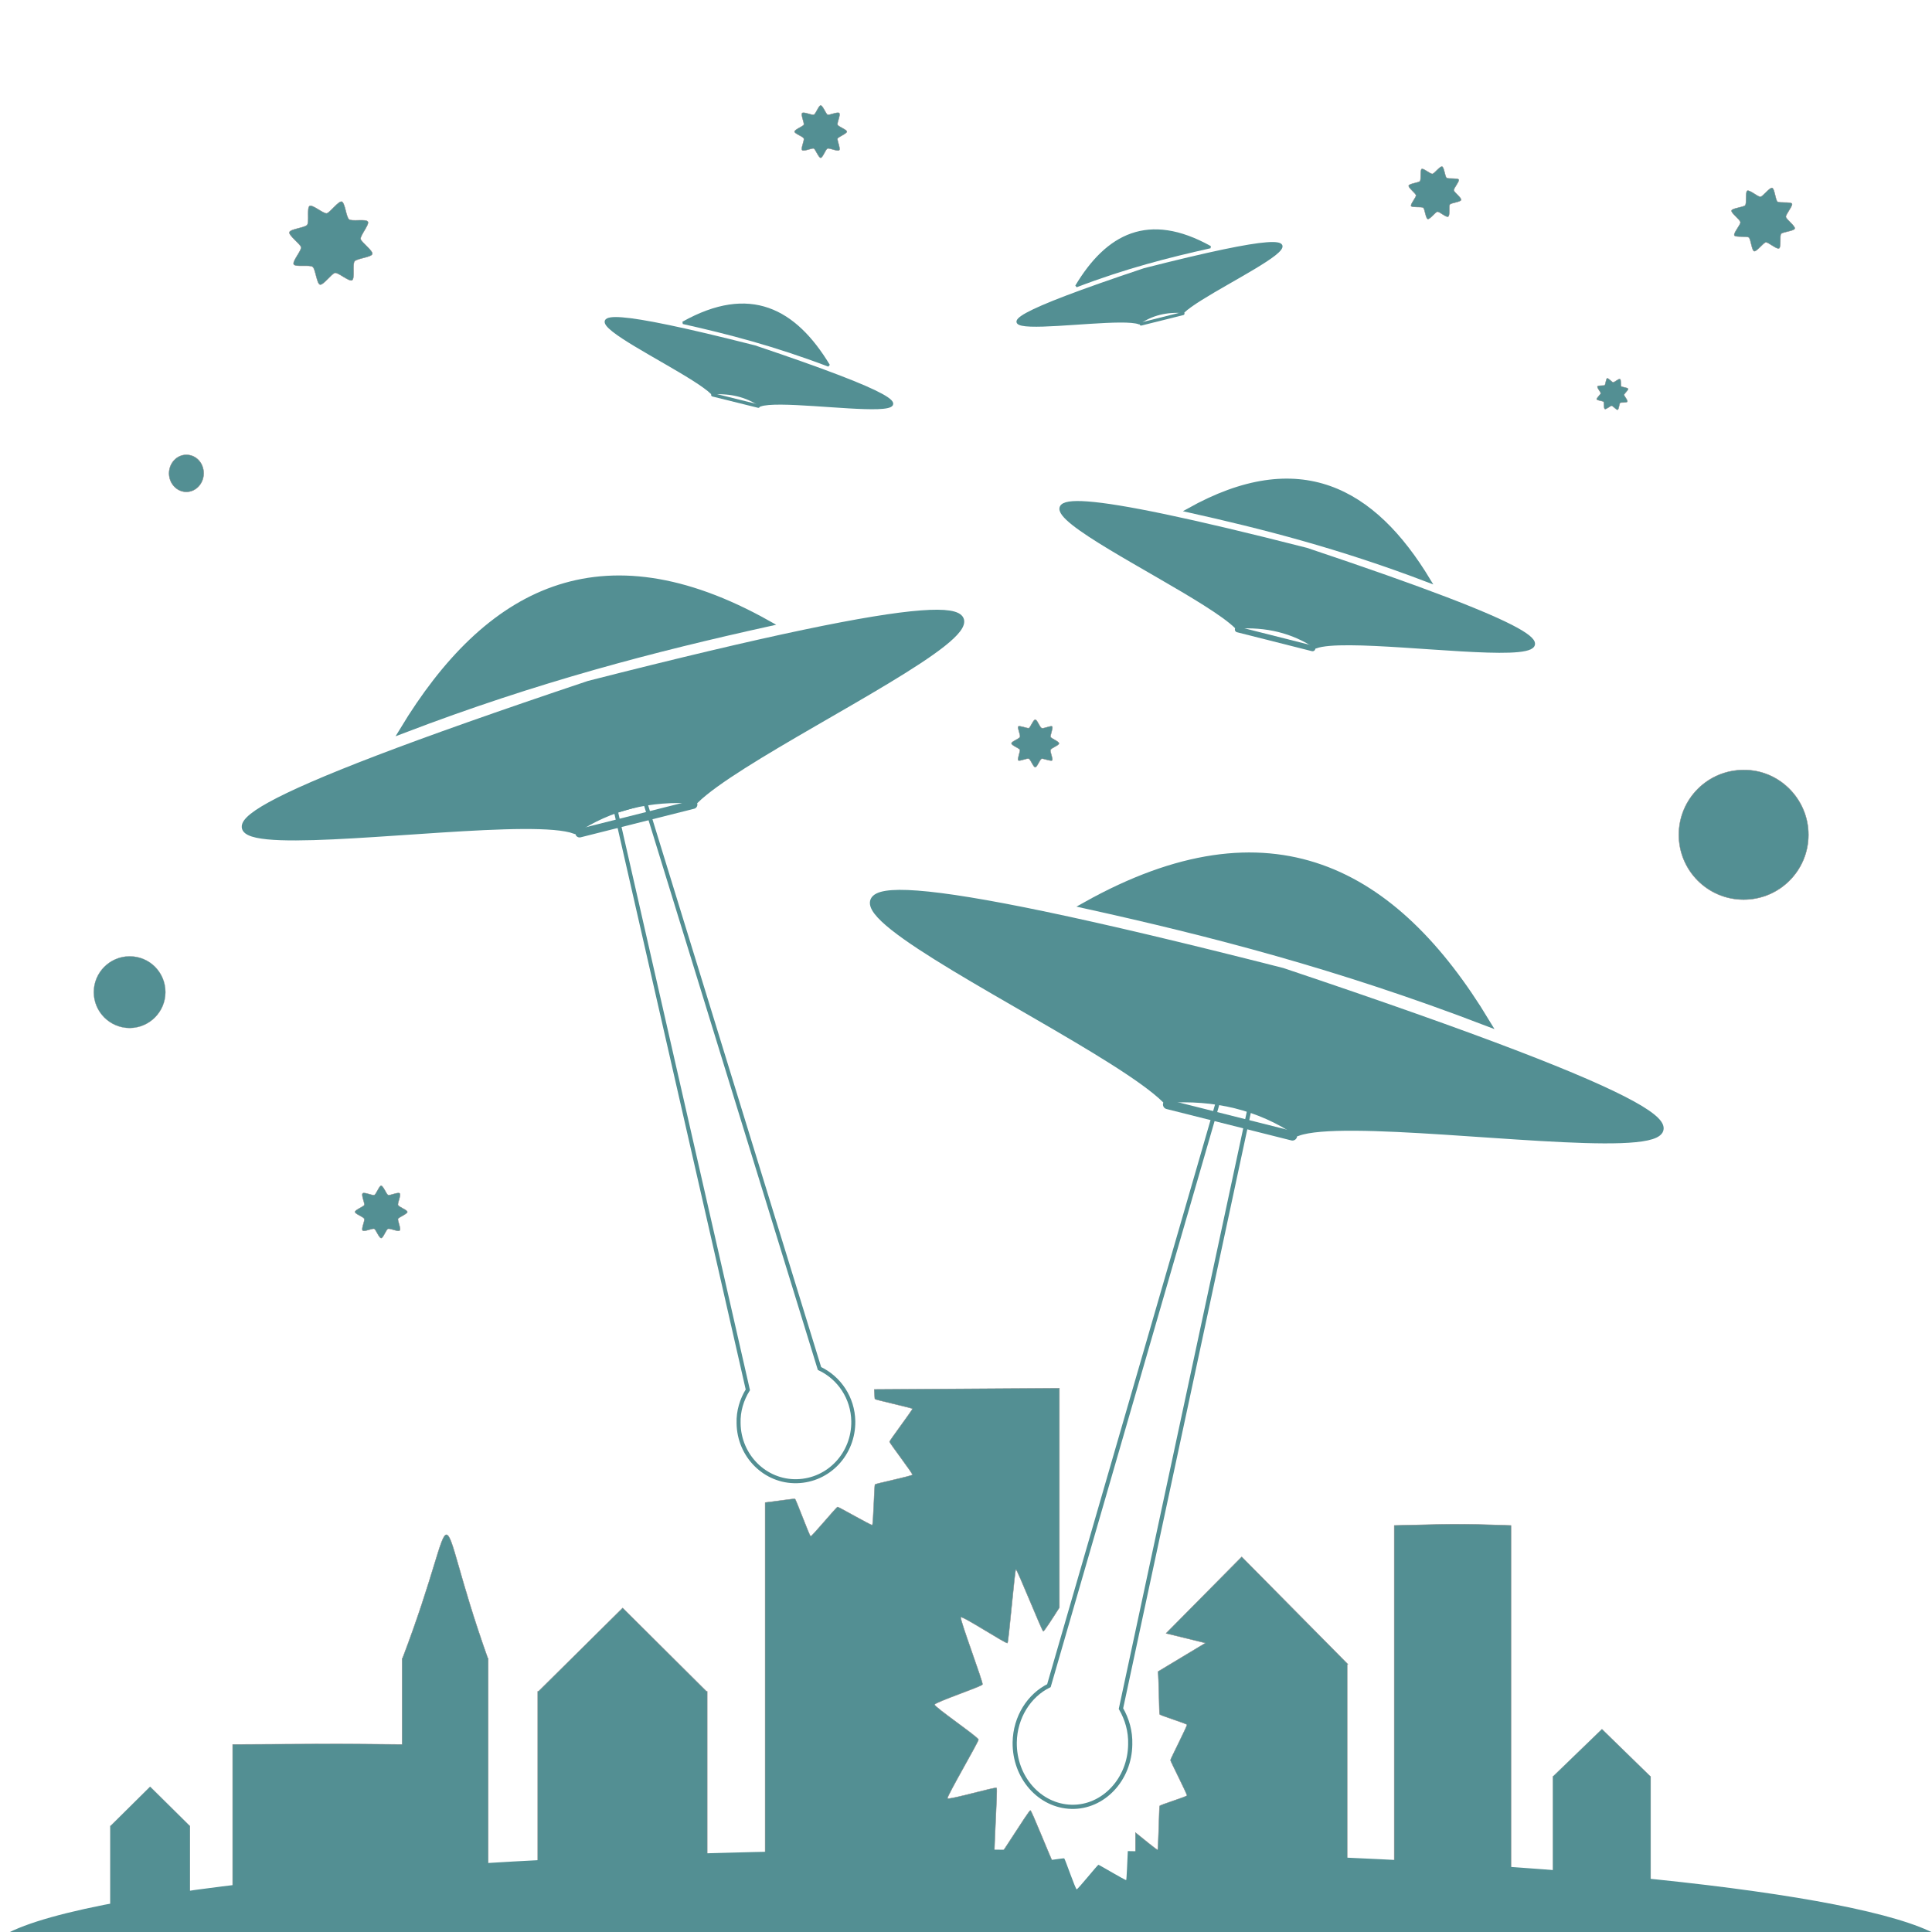
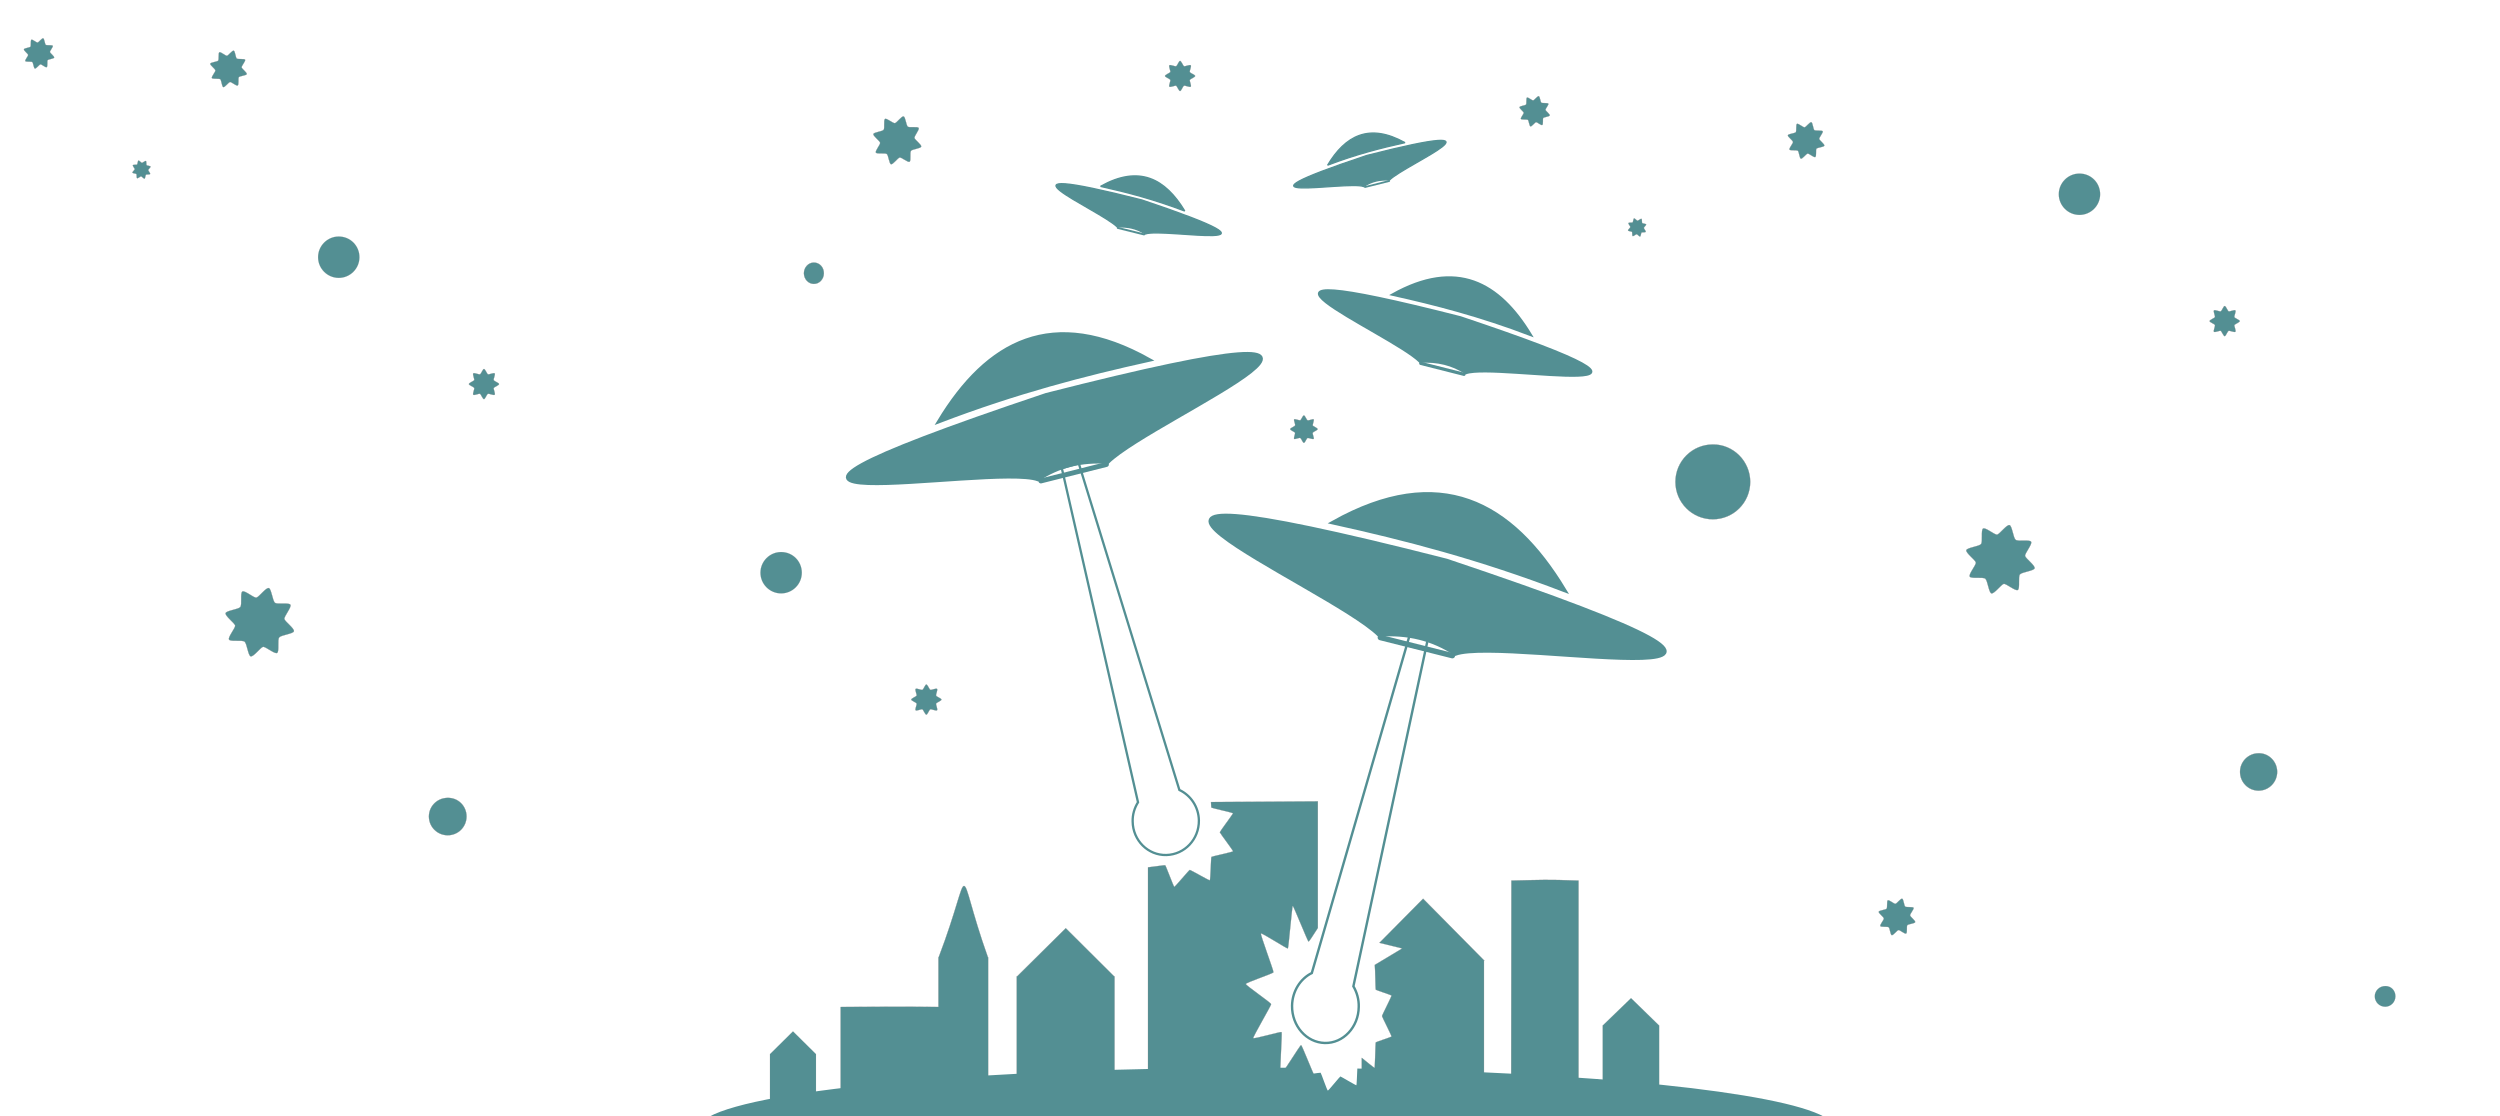
- <svg xmlns="http://www.w3.org/2000/svg" version="1.1" id="Layer_1" x="0px" y="0px" viewBox="0 0 480 480" style="enable-background:new 0 0 480 480;" xml:space="preserve">
+ <svg xmlns="http://www.w3.org/2000/svg" version="1.1" id="Layer_1" x="0px" y="0px" viewBox="0 0 1076 480" style="enable-background:new 0 0 1076 480;" xml:space="preserve">
  <style type="text/css">
	.st0{fill:#538F93;stroke:#898989;stroke-width:9.432000e-02;stroke-linecap:round;stroke-linejoin:round;}
	.st1{fill:#538F93;stroke:#898989;stroke-width:5.714000e-02;stroke-linecap:round;stroke-linejoin:round;}
	.st2{fill:#538F93;stroke:#898989;stroke-width:0.114;stroke-linecap:round;stroke-linejoin:round;}
	.st3{fill:#538F93;stroke:#898989;stroke-width:4.705000e-02;stroke-linecap:round;stroke-linejoin:round;}
	.st4{fill:#538F93;stroke:#538F93;}
	.st5{fill:#538F93;stroke:#538F93;stroke-width:1.018;}
	.st6{fill:none;stroke:#538F93;stroke-width:1.397;stroke-linecap:round;stroke-linejoin:round;}
	.st7{fill:#538F93;stroke:#538F93;stroke-width:1.52;stroke-miterlimit:6.078;}
	.st8{fill:#538F93;stroke:#538F93;stroke-width:1.546;stroke-miterlimit:6.078;}
	.st9{fill:none;stroke:#538F93;stroke-width:2.123;stroke-linecap:round;stroke-linejoin:round;stroke-miterlimit:6.078;}
	.st10{fill:#538F93;stroke:#538F93;stroke-width:0.606;stroke-miterlimit:2.426;}
	.st11{fill:#538F93;stroke:#538F93;stroke-width:0.617;stroke-miterlimit:2.426;}
	.st12{fill:none;stroke:#538F93;stroke-width:0.847;stroke-linecap:round;stroke-linejoin:round;stroke-miterlimit:2.426;}
	.st13{fill:#538F93;stroke:#538F93;stroke-width:1.669;stroke-miterlimit:6.676;}
	.st14{fill:#538F93;stroke:#538F93;stroke-width:1.699;stroke-miterlimit:6.676;}
	.st15{fill:none;stroke:#538F93;stroke-width:2.332;stroke-linecap:round;stroke-linejoin:round;stroke-miterlimit:6.676;}
	.st16{fill:#538F93;stroke:#538F93;stroke-width:0.559;stroke-miterlimit:2.237;}
	.st17{fill:#538F93;stroke:#538F93;stroke-width:0.569;stroke-miterlimit:2.237;}
	.st18{fill:none;stroke:#538F93;stroke-width:0.781;stroke-linecap:round;stroke-linejoin:round;stroke-miterlimit:2.237;}
	.st19{fill:#538F93;stroke:#898989;stroke-width:0.1;stroke-linecap:round;stroke-linejoin:round;}
	.st20{fill:#538F93;}
	.st21{fill:none;stroke:#538F93;stroke-width:1.039;}
	.st22{fill:none;stroke:#538F93;stroke-width:0.997;}
	
		.st23{fill:#538F93;stroke:#898989;stroke-width:5.527500e-02;stroke-linecap:round;stroke-linejoin:round;stroke-miterlimit:2.211;}
</style>
-   <path class="st0" d="M110.9,381.3c-1.5,0-3.1,10.2-10.9,30.7h-0.1v21.4c-18-0.2-21.6-0.1-41.9,0h-0.2v37.9h46.1v-5h17.4V412h-0.1  C113.9,391.5,112.5,381.3,110.9,381.3L110.9,381.3z" />
-   <path class="st1" d="M398,429.6l-12.1,11.7h-0.1v26.4h24.3v-26.4H410L398,429.6L398,429.6z" />
-   <path class="st2" d="M346.5,379h-0.1v87.7h29V379h-0.1C361.3,378.5,360.2,378.7,346.5,379L346.5,379z" />
-   <path class="st3" d="M37.3,443.9l-9.8,9.7h-0.1v22h19.8v-22h-0.1L37.3,443.9L37.3,443.9z" />
-   <path class="st4" d="M307.2,155.7c7.4-0.5,14,1.1,19.7,4.9c13.1-4.8,116,15.6-2.3-24C206.6,106.5,294.1,142.9,307.2,155.7  L307.2,155.7z" />
-   <path class="st5" d="M295.3,126.8c18.4,4.1,37.6,9,59.6,17.4C341.2,121.5,322.8,111.4,295.3,126.8L295.3,126.8z" />
-   <path class="st6" d="M307.5,156.4l18.6,4.7" />
-   <path class="st7" d="M172.8,198.9c-11.3-0.8-21.3,1.6-30,7.5c-19.9-7.3-176.2,23.7,3.5-36.5C325.5,124.2,192.7,179.4,172.8,198.9  L172.8,198.9z" />
-   <path class="st8" d="M190.7,154.9c-28,6.2-57.1,13.7-90.6,26.5C121,146.9,149.1,131.6,190.7,154.9L190.7,154.9z" />
-   <path class="st9" d="M172.2,199.9l-28.2,7.1" />
-   <path class="st10" d="M176.9,97.7c4.5-0.3,8.5,0.6,12,3c8-2.9,70.3,9.5-1.4-14.6C115.9,67.9,168.9,89.9,176.9,97.7L176.9,97.7z" />
-   <path class="st11" d="M169.7,80.2c11.2,2.5,22.8,5.5,36.2,10.6C197.5,76.9,186.3,70.9,169.7,80.2L169.7,80.2z" />
-   <path class="st12" d="M177.1,98.1l11.3,2.8" />
-   <path class="st13" d="M289.5,273.2c12.4-0.9,23.4,1.8,32.9,8.2c21.9-8,193.6,26.1-3.8-40.1C121.7,191.1,267.6,251.8,289.5,273.2  L289.5,273.2z" />
-   <path class="st14" d="M269.8,224.9c30.8,6.8,62.7,15,99.5,29.1C346.4,216.1,315.6,199.3,269.8,224.9L269.8,224.9z" />
-   <path class="st15" d="M290.1,274.4l31,7.8" />
-   <path class="st16" d="M294,77.5c-4.2-0.3-7.9,0.6-11,2.8c-7.3-2.7-64.9,8.7,1.3-13.4C350.3,50.1,301.4,70.4,294,77.5L294,77.5z" />
-   <path class="st17" d="M300.7,61.4c-10.3,2.3-21,5-33.3,9.7C275,58.4,285.3,52.8,300.7,61.4L300.7,61.4z" />
-   <path class="st18" d="M293.9,77.9l-10.4,2.6" />
-   <path class="st19" d="M257.2,190.6c-0.5,0-1.1-1.9-1.6-2.1c-0.4-0.2-2.3,0.7-2.6,0.4s0.5-2.2,0.4-2.6s-2.1-1.1-2.1-1.6  s1.9-1.1,2.1-1.6s-0.7-2.3-0.4-2.6s2.2,0.5,2.6,0.4s1.1-2.1,1.6-2.1c0.5,0,1.1,1.9,1.6,2.1s2.3-0.7,2.6-0.4c0.3,0.3-0.5,2.2-0.4,2.6  c0.2,0.4,2.1,1.1,2.1,1.6s-1.9,1.1-2.1,1.6c-0.2,0.4,0.7,2.3,0.4,2.6c-0.3,0.3-2.2-0.5-2.6-0.4C258.3,188.7,257.7,190.6,257.2,190.6  z" />
-   <path class="st19" d="M401.9,101.8c-0.3,0.1-1.2-1-1.5-1s-1.4,1-1.7,0.8s-0.1-1.6-0.3-1.8s-1.6-0.3-1.7-0.6s1-1.2,1-1.5  s-1-1.4-0.8-1.7s1.6-0.1,1.8-0.3s0.3-1.6,0.6-1.7s1.2,1,1.5,1s1.4-1,1.7-0.8s0.1,1.6,0.3,1.8s1.6,0.3,1.7,0.6s-1,1.2-1,1.5  s1,1.4,0.8,1.7s-1.6,0.1-1.8,0.3S402.2,101.7,401.9,101.8L401.9,101.8z" />
-   <path class="st19" d="M359.8,53.8c-0.5,0.3-2.2-1.3-2.7-1.2s-1.9,2-2.4,1.8s-0.7-2.5-1.1-2.8s-2.7,0-3-0.4s1.3-2.2,1.2-2.7  s-2-1.9-1.8-2.4s2.5-0.7,2.8-1.1s0-2.7,0.4-3s2.2,1.3,2.7,1.2s1.9-2,2.4-1.8s0.7,2.5,1.1,2.8s2.7,0,3,0.4s-1.3,2.2-1.2,2.7  s2,1.9,1.8,2.4s-2.5,0.7-2.8,1.1S360.3,53.5,359.8,53.8L359.8,53.8z" />
-   <path class="st19" d="M442,61.7c-0.6,0.3-2.7-1.6-3.3-1.5s-2.3,2.4-2.9,2.2s-0.8-3-1.3-3.4c-0.5-0.4-3.3,0-3.6-0.5  c-0.3-0.6,1.6-2.7,1.5-3.3c-0.1-0.7-2.4-2.3-2.2-2.9s3-0.8,3.4-1.3s0-3.3,0.5-3.6c0.6-0.3,2.7,1.6,3.3,1.5s2.3-2.4,2.9-2.2  s0.8,3,1.3,3.4s3.3,0,3.6,0.5s-1.6,2.7-1.5,3.3s2.4,2.3,2.2,2.9c-0.2,0.6-3,0.8-3.4,1.3S442.6,61.3,442,61.7z" />
-   <path class="st19" d="M208.5,37.3c-0.4,0.4-2.4-0.6-2.9-0.4s-1.2,2.3-1.7,2.3s-1.3-2.1-1.7-2.3s-2.5,0.8-2.9,0.4s0.6-2.4,0.4-2.9  s-2.3-1.2-2.3-1.7s2.1-1.3,2.3-1.7s-0.8-2.5-0.4-2.9s2.4,0.6,2.9,0.4s1.2-2.3,1.7-2.3s1.3,2.1,1.7,2.3s2.5-0.8,2.9-0.4  s-0.6,2.4-0.4,2.9s2.3,1.2,2.3,1.7s-2.1,1.3-2.3,1.7S208.9,37,208.5,37.3z" />
-   <path class="st19" d="M91.4,55.1c0.4,0.7-2,3.5-1.8,4.3s3.1,2.9,2.9,3.7s-3.8,1.1-4.4,1.8s0.1,4.2-0.6,4.7s-3.5-2-4.3-1.8  s-2.9,3.1-3.7,2.9s-1.1-3.8-1.8-4.4s-4.2,0.1-4.7-0.6s2-3.5,1.8-4.3s-3.1-2.9-2.9-3.7s3.8-1.1,4.4-1.8s-0.1-4.2,0.6-4.7  s3.5,2,4.3,1.8s2.9-3.1,3.7-2.9s1.1,3.8,1.8,4.4S91,54.3,91.4,55.1z" />
-   <path class="st19" d="M50.6,117.6c0,2.5-1.9,4.6-4.3,4.6c-2.4,0-4.3-2.1-4.3-4.6l0,0c0-2.5,1.9-4.6,4.3-4.6S50.6,115,50.6,117.6  C50.6,117.6,50.6,117.6,50.6,117.6z" />
-   <path class="st19" d="M449.3,207.4c0,8.9-7.2,16.1-16.1,16.1c-8.9,0-16.1-7.2-16.1-16.1l0,0c0-8.9,7.2-16.1,16.1-16.1  C442,191.2,449.3,198.5,449.3,207.4z" />
-   <path class="st19" d="M154.7,399.5l-20.9,20.7h-0.2v46.7h42.1v-46.7h-0.2L154.7,399.5L154.7,399.5z" />
-   <path class="st19" d="M308.5,386.8l-18.8,19l9.8,2.4l-11.8,7.1c0.2,1.5,0.3,10.4,0.4,10.6c0.1,0.3,6.7,2.3,6.8,2.6s-4.1,8.5-4.1,8.8  s4.2,8.5,4.1,8.8s-6.7,2.3-6.8,2.6s-0.3,10.8-0.5,10.9c-0.1,0.1-3.9-3-5.5-4.3v8.8h52.6v-50.6h0.2L308.5,386.8z" />
-   <path class="st19" d="M217.2,345.2c0.1,1.3,0.1,2.4,0.2,2.4c0.2,0.2,9.2,2.2,9.3,2.4s-5.7,7.9-5.7,8.2s5.8,7.9,5.7,8.2  s-9.1,2.2-9.3,2.4s-0.4,10-0.7,10.1s-8.3-4.5-8.6-4.5s-6.4,7.4-6.7,7.3s-3.6-9.1-3.9-9.3c-0.2-0.1-4.7,0.6-7.4,0.9v90.8h72.1  c-1.6-3.4-5.9-14.3-6.2-14.3c-0.4-0.1-8.5,13.2-8.9,12.9s0.8-18.2,0.5-18.5s-12,3.1-12.2,2.6s7.7-14,7.7-14.6s-11-8.1-10.9-8.7  s11.7-4.5,11.9-5s-5.7-16.2-5.4-16.7s11.3,6.7,11.6,6.4s1.8-18.2,2.1-18.3s6.5,15.4,6.8,15.4c0.2,0,2.1-2.9,4-5.9v-54.5L217.2,345.2  L217.2,345.2z M263.1,463.8c0,0.1,0,0.3-0.1,0.5h0.1V463.8z" />
-   <path class="st20" d="M241.1,459.5c-119.1,0-218.3,9.1-240,21.2h480.1c-19.3-10.7-99.8-19.1-201-20.8c-0.1,2.3-0.3,7.1-0.4,7.2  c-0.2,0.1-6.7-3.8-6.9-3.8s-5.1,6.1-5.4,6.1s-2.9-7.6-3.1-7.7s-7.5,1.1-7.7,0.9c-0.1-0.1,0.3-1.4,0.7-2.9  C251.9,459.6,246.5,459.5,241.1,459.5L241.1,459.5z" />
-   <path class="st21" d="M304.3,267.9l-43.7,150.9c-4.9,2.4-8.4,7.8-8.5,14.1c-0.1,8.7,6.2,15.8,14.1,16s14.5-6.8,14.6-15.5  c0.1-3.3-0.8-6.3-2.3-8.9l33.1-154.4L304.3,267.9L304.3,267.9z" />
-   <path class="st22" d="M160.3,199.4L203.6,340c4.9,2.3,8.3,7.3,8.4,13.1c0.1,8.1-6.1,14.7-14,14.9s-14.4-6.3-14.5-14.4  c-0.1-3,0.8-5.9,2.3-8.3l-32.8-143.8L160.3,199.4L160.3,199.4z" />
-   <path class="st23" d="M41.1,246.5c0,4.9-4,8.9-8.9,8.9c-4.9,0-8.9-4-8.9-8.9l0,0c0-4.9,4-8.9,8.9-8.9  C37.2,237.6,41.1,241.6,41.1,246.5z" />
-   <path class="st19" d="M99.3,305.7c-0.4,0.4-2.4-0.6-2.9-0.4c-0.5,0.2-1.2,2.3-1.7,2.3s-1.3-2.1-1.7-2.3c-0.5-0.2-2.5,0.8-2.9,0.4  s0.6-2.4,0.4-2.9c-0.2-0.5-2.3-1.2-2.3-1.7c0-0.5,2.1-1.3,2.3-1.7s-0.8-2.5-0.4-2.9s2.4,0.6,2.9,0.4s1.2-2.3,1.7-2.3  s1.3,2.1,1.7,2.3c0.5,0.2,2.5-0.8,2.9-0.4s-0.6,2.4-0.4,2.9s2.3,1.2,2.3,1.7c0,0.5-2.1,1.3-2.3,1.7S99.7,305.3,99.3,305.7z" />
+   <path class="st0" d="M414.9,381.3c-1.5,0-3.1,10.2-10.9,30.7h-0.1v21.4c-18-0.2-21.6-0.1-41.9,0h-0.2v37.9h46.1v-5h17.4V412h-0.1  C417.9,391.5,416.5,381.3,414.9,381.3L414.9,381.3z" />
+   <path class="st1" d="M702,429.6l-12.1,11.7h-0.1v26.4h24.3v-26.4H714L702,429.6L702,429.6z" />
+   <path class="st2" d="M650.5,379L650.5,379l-0.1,87.7h29V379h-0.1C665.3,378.5,664.2,378.7,650.5,379L650.5,379z" />
+   <path class="st3" d="M341.3,443.9l-9.8,9.7h-0.1v22h19.8v-22h-0.1L341.3,443.9L341.3,443.9z" />
+   <path class="st4" d="M611.2,155.7c7.4-0.5,14,1.1,19.7,4.9c13.1-4.8,116,15.6-2.3-24C510.6,106.5,598.1,142.9,611.2,155.7  L611.2,155.7z" />
+   <path class="st5" d="M599.3,126.8c18.4,4.1,37.6,9,59.6,17.4C645.2,121.5,626.8,111.4,599.3,126.8L599.3,126.8z" />
+   <path class="st6" d="M611.5,156.4l18.6,4.7" />
+   <path class="st7" d="M476.8,198.9c-11.3-0.8-21.3,1.6-30,7.5c-19.9-7.3-176.2,23.7,3.5-36.5C629.5,124.2,496.7,179.4,476.8,198.9  L476.8,198.9z" />
+   <path class="st8" d="M494.7,154.9c-28,6.2-57.1,13.7-90.6,26.5C425,146.9,453.1,131.6,494.7,154.9L494.7,154.9z" />
+   <path class="st9" d="M476.2,199.9L448,207" />
+   <path class="st10" d="M480.9,97.7c4.5-0.3,8.5,0.6,12,3c8-2.9,70.3,9.5-1.4-14.6C419.9,67.9,472.9,89.9,480.9,97.7L480.9,97.7z" />
+   <path class="st11" d="M473.7,80.2c11.2,2.5,22.8,5.5,36.2,10.6C501.5,76.9,490.3,70.9,473.7,80.2L473.7,80.2z" />
+   <path class="st12" d="M481.1,98.1l11.3,2.8" />
+   <path class="st13" d="M593.5,273.2c12.4-0.9,23.4,1.8,32.9,8.2c21.9-8,193.6,26.1-3.8-40.1C425.7,191.1,571.6,251.8,593.5,273.2  L593.5,273.2z" />
+   <path class="st14" d="M573.8,224.9c30.8,6.8,62.7,15,99.5,29.1C650.4,216.1,619.6,199.3,573.8,224.9L573.8,224.9z" />
+   <path class="st15" d="M594.1,274.4l31,7.8" />
+   <path class="st16" d="M598,77.5c-4.2-0.3-7.9,0.6-11,2.8c-7.3-2.7-64.9,8.7,1.3-13.4C654.3,50.1,605.4,70.4,598,77.5L598,77.5z" />
+   <path class="st17" d="M604.7,61.4c-10.3,2.3-21,5-33.3,9.7C579,58.4,589.3,52.8,604.7,61.4L604.7,61.4z" />
+   <path class="st18" d="M597.9,77.9l-10.4,2.6" />
+   <path class="st19" d="M561.2,190.6c-0.5,0-1.1-1.9-1.6-2.1c-0.4-0.2-2.3,0.7-2.6,0.4s0.5-2.2,0.4-2.6c-0.1-0.4-2.1-1.1-2.1-1.6  s1.9-1.1,2.1-1.6c0.2-0.5-0.7-2.3-0.4-2.6s2.2,0.5,2.6,0.4c0.4-0.1,1.1-2.1,1.6-2.1s1.1,1.9,1.6,2.1s2.3-0.7,2.6-0.4  c0.3,0.3-0.5,2.2-0.4,2.6c0.2,0.4,2.1,1.1,2.1,1.6s-1.9,1.1-2.1,1.6c-0.2,0.4,0.7,2.3,0.4,2.6c-0.3,0.3-2.2-0.5-2.6-0.4  C562.3,188.7,561.7,190.6,561.2,190.6z" />
+   <path class="st19" d="M705.9,101.8c-0.3,0.1-1.2-1-1.5-1c-0.3,0-1.4,1-1.7,0.8c-0.3-0.2-0.1-1.6-0.3-1.8c-0.2-0.2-1.6-0.3-1.7-0.6  c-0.1-0.3,1-1.2,1-1.5s-1-1.4-0.8-1.7c0.2-0.3,1.6-0.1,1.8-0.3c0.2-0.2,0.3-1.6,0.6-1.7s1.2,1,1.5,1s1.4-1,1.7-0.8s0.1,1.6,0.3,1.8  s1.6,0.3,1.7,0.6s-1,1.2-1,1.5s1,1.4,0.8,1.7s-1.6,0.1-1.8,0.3S706.2,101.7,705.9,101.8L705.9,101.8z" />
+   <path class="st19" d="M663.8,53.8c-0.5,0.3-2.2-1.3-2.7-1.2s-1.9,2-2.4,1.8s-0.7-2.5-1.1-2.8s-2.7,0-3-0.4s1.3-2.2,1.2-2.7  s-2-1.9-1.8-2.4s2.5-0.7,2.8-1.1s0-2.7,0.4-3c0.4-0.3,2.2,1.3,2.7,1.2s1.9-2,2.4-1.8s0.7,2.5,1.1,2.8c0.4,0.3,2.7,0,3,0.4  c0.3,0.4-1.3,2.2-1.2,2.7s2,1.9,1.8,2.4c-0.2,0.5-2.5,0.7-2.8,1.1C663.9,51.2,664.3,53.5,663.8,53.8L663.8,53.8z" />
+   <path class="st19" d="M781.3,67.6c-0.6,0.3-2.7-1.6-3.3-1.5s-2.3,2.4-2.9,2.2c-0.6-0.2-0.8-3-1.3-3.4s-3.3,0-3.6-0.5  c-0.3-0.6,1.6-2.7,1.5-3.3c-0.1-0.7-2.4-2.3-2.2-2.9c0.2-0.6,3-0.8,3.4-1.3c0.4-0.5,0-3.3,0.5-3.6c0.6-0.3,2.7,1.6,3.3,1.5  s2.3-2.4,2.9-2.2c0.6,0.2,0.8,3,1.3,3.4s3.3,0,3.6,0.5c0.3,0.5-1.6,2.7-1.5,3.3c0.1,0.6,2.4,2.3,2.2,2.9c-0.2,0.6-3,0.8-3.4,1.3  C781.4,64.5,781.9,67.2,781.3,67.6z" />
+   <path class="st19" d="M512.5,37.3c-0.4,0.4-2.4-0.6-2.9-0.4s-1.2,2.3-1.7,2.3s-1.3-2.1-1.7-2.3s-2.5,0.8-2.9,0.4s0.6-2.4,0.4-2.9  s-2.3-1.2-2.3-1.7s2.1-1.3,2.3-1.7s-0.8-2.5-0.4-2.9s2.4,0.6,2.9,0.4s1.2-2.3,1.7-2.3s1.3,2.1,1.7,2.3s2.5-0.8,2.9-0.4  s-0.6,2.4-0.4,2.9c0.2,0.5,2.3,1.2,2.3,1.7s-2.1,1.3-2.3,1.7C511.9,34.8,512.9,37,512.5,37.3z" />
+   <path class="st19" d="M395.4,55.1c0.4,0.7-2,3.5-1.8,4.3c0.2,0.8,3.1,2.9,2.9,3.7s-3.8,1.1-4.4,1.8s0.1,4.2-0.6,4.7s-3.5-2-4.3-1.8  c-0.8,0.2-2.9,3.1-3.7,2.9s-1.1-3.8-1.8-4.4c-0.7-0.6-4.2,0.1-4.7-0.6s2-3.5,1.8-4.3c-0.2-0.8-3.1-2.9-2.9-3.7  c0.2-0.8,3.8-1.1,4.4-1.8c0.6-0.7-0.1-4.2,0.6-4.7c0.7-0.5,3.5,2,4.3,1.8c0.8-0.2,2.9-3.1,3.7-2.9c0.8,0.2,1.1,3.8,1.8,4.4  S395,54.3,395.4,55.1z" />
+   <path class="st19" d="M354.6,117.6c0,2.5-1.9,4.6-4.3,4.6c-2.4,0-4.3-2.1-4.3-4.6l0,0c0-2.5,1.9-4.6,4.3-4.6  C352.7,113,354.6,115,354.6,117.6L354.6,117.6z" />
+   <path class="st19" d="M753.3,207.4c0,8.9-7.2,16.1-16.1,16.1c-8.9,0-16.1-7.2-16.1-16.1l0,0c0-8.9,7.2-16.1,16.1-16.1  C746,191.2,753.3,198.5,753.3,207.4z" />
+   <path class="st19" d="M458.7,399.5l-20.9,20.7h-0.2v46.7h42.1v-46.7h-0.2L458.7,399.5L458.7,399.5z" />
+   <path class="st19" d="M612.5,386.8l-18.8,19l9.8,2.4l-11.8,7.1c0.2,1.5,0.3,10.4,0.4,10.6c0.1,0.3,6.7,2.3,6.8,2.6s-4.1,8.5-4.1,8.8  s4.2,8.5,4.1,8.8c-0.1,0.3-6.7,2.3-6.8,2.6s-0.3,10.8-0.5,10.9c-0.1,0.1-3.9-3-5.5-4.3v8.8h52.6v-50.6h0.2L612.5,386.8z" />
+   <path class="st19" d="M521.2,345.2c0.1,1.3,0.1,2.4,0.2,2.4c0.2,0.2,9.2,2.2,9.3,2.4c0.1,0.2-5.7,7.9-5.7,8.2s5.8,7.9,5.7,8.2  c-0.1,0.3-9.1,2.2-9.3,2.4c-0.2,0.2-0.4,10-0.7,10.1s-8.3-4.5-8.6-4.5c-0.3,0-6.4,7.4-6.7,7.3s-3.6-9.1-3.9-9.3  c-0.2-0.1-4.7,0.6-7.4,0.9v90.8h72.1c-1.6-3.4-5.9-14.3-6.2-14.3c-0.4-0.1-8.5,13.2-8.9,12.9c-0.4-0.3,0.8-18.2,0.5-18.5  c-0.3-0.3-12,3.1-12.2,2.6c-0.2-0.5,7.7-14,7.7-14.6s-11-8.1-10.9-8.7s11.7-4.5,11.9-5c0.2-0.5-5.7-16.2-5.4-16.7s11.3,6.7,11.6,6.4  c0.3-0.3,1.8-18.2,2.1-18.3s6.5,15.4,6.8,15.4c0.2,0,2.1-2.9,4-5.9v-54.5L521.2,345.2L521.2,345.2z M567.1,463.8  c0,0.1,0,0.3-0.1,0.5h0.1V463.8z" />
+   <path class="st20" d="M545.1,459.5c-119.1,0-218.3,9.1-240,21.2h480.1c-19.3-10.7-99.8-19.1-201-20.8c-0.1,2.3-0.3,7.1-0.4,7.2  c-0.2,0.1-6.7-3.8-6.9-3.8s-5.1,6.1-5.4,6.1c-0.3,0-2.9-7.6-3.1-7.7s-7.5,1.1-7.7,0.9c-0.1-0.1,0.3-1.4,0.7-2.9  C555.9,459.6,550.5,459.5,545.1,459.5L545.1,459.5z" />
+   <path class="st21" d="M608.3,267.9l-43.7,150.9c-4.9,2.4-8.4,7.8-8.5,14.1c-0.1,8.7,6.2,15.8,14.1,16c7.9,0.2,14.5-6.8,14.6-15.5  c0.1-3.3-0.8-6.3-2.3-8.9l33.1-154.4L608.3,267.9L608.3,267.9z" />
+   <path class="st22" d="M464.3,199.4L507.6,340c4.9,2.3,8.3,7.3,8.4,13.1c0.1,8.1-6.1,14.7-14,14.9s-14.4-6.3-14.5-14.4  c-0.1-3,0.8-5.9,2.3-8.3L457,201.5L464.3,199.4L464.3,199.4z" />
+   <path class="st23" d="M345.1,246.5c0,4.9-4,8.9-8.9,8.9c-4.9,0-8.9-4-8.9-8.9l0,0c0-4.9,4-8.9,8.9-8.9  C341.2,237.6,345.1,241.6,345.1,246.5z" />
+   <path class="st19" d="M403.3,305.7c-0.4,0.4-2.4-0.6-2.9-0.4s-1.2,2.3-1.7,2.3s-1.3-2.1-1.7-2.3c-0.5-0.2-2.5,0.8-2.9,0.4  s0.6-2.4,0.4-2.9c-0.2-0.5-2.3-1.2-2.3-1.7s2.1-1.3,2.3-1.7s-0.8-2.5-0.4-2.9s2.4,0.6,2.9,0.4s1.2-2.3,1.7-2.3s1.3,2.1,1.7,2.3  c0.5,0.2,2.5-0.8,2.9-0.4c0.4,0.4-0.6,2.4-0.4,2.9c0.2,0.5,2.3,1.2,2.3,1.7s-2.1,1.3-2.3,1.7C402.7,303.2,403.7,305.3,403.3,305.7z" />
+   <path class="st23" d="M154.7,110.7c0,4.9-4,8.9-8.9,8.9c-4.9,0-8.9-4-8.9-8.9l0,0c0-4.9,4-8.9,8.9-8.9  C150.8,101.8,154.7,105.8,154.7,110.7z" />
+   <path class="st19" d="M212.9,169.9c-0.4,0.4-2.4-0.6-2.9-0.4s-1.2,2.3-1.7,2.3s-1.3-2.1-1.7-2.3c-0.5-0.2-2.5,0.8-2.9,0.4  c-0.4-0.4,0.6-2.4,0.4-2.9s-2.3-1.2-2.3-1.7s2.1-1.3,2.3-1.7s-0.8-2.5-0.4-2.9c0.4-0.4,2.4,0.6,2.9,0.4s1.2-2.3,1.7-2.3  s1.3,2.1,1.7,2.3c0.5,0.2,2.5-0.8,2.9-0.4c0.4,0.4-0.6,2.4-0.4,2.9s2.3,1.2,2.3,1.7s-2.1,1.3-2.3,1.7S213.3,169.5,212.9,169.9z" />
+   <path class="st19" d="M125,260.3c0.6,1-2.8,5-2.6,6.1s4.4,4.1,4.1,5.3c-0.3,1.1-5.4,1.6-6.3,2.6c-0.9,1,0.1,6-0.9,6.7  s-5-2.8-6.1-2.6c-1.1,0.3-4.1,4.4-5.3,4.1c-1.1-0.3-1.6-5.4-2.6-6.3c-1-0.9-6,0.1-6.7-0.9c-0.7-1,2.8-5,2.6-6.1  c-0.3-1.1-4.4-4.1-4.1-5.3c0.3-1.1,5.4-1.6,6.3-2.6s-0.1-6,0.9-6.7c1-0.7,5,2.9,6.1,2.6s4.1-4.4,5.3-4.1c1.1,0.3,1.6,5.4,2.6,6.3  C119.3,260.3,124.4,259.2,125,260.3z" />
+   <path class="st19" d="M200.8,351.4c0,4.5-3.6,8.1-8.1,8.1s-8.1-3.6-8.1-8.1l0,0c0-4.4,3.6-8,8.1-8  C197.2,343.3,200.8,346.9,200.8,351.4z" />
+   <path class="st19" d="M62.2,76.9c-0.3,0.1-1.2-1-1.5-1s-1.4,1-1.7,0.8s-0.1-1.6-0.3-1.8s-1.6-0.3-1.7-0.6s1-1.2,1-1.5  s-1-1.4-0.8-1.7s1.6-0.1,1.8-0.3s0.3-1.6,0.6-1.7s1.2,1,1.5,1s1.4-1,1.7-0.8s0.1,1.6,0.3,1.8s1.6,0.3,1.7,0.6s-1,1.2-1,1.5  s1,1.4,0.8,1.7S63,75,62.8,75.2S62.5,76.8,62.2,76.9L62.2,76.9z" />
+   <path class="st19" d="M20.1,28.9c-0.5,0.3-2.2-1.3-2.7-1.2s-1.9,2-2.4,1.8s-0.7-2.5-1.1-2.8s-2.7,0-3-0.4s1.3-2.2,1.2-2.7  s-2-1.9-1.8-2.4s2.5-0.7,2.8-1.1s0-2.7,0.4-3s2.2,1.3,2.7,1.2s1.9-2,2.4-1.8s0.7,2.5,1.1,2.8s2.7,0,3,0.4s-1.3,2.2-1.2,2.7  s2,1.9,1.8,2.4s-2.5,0.7-2.8,1.1S20.6,28.6,20.1,28.9L20.1,28.9z" />
+   <path class="st19" d="M102.3,36.8c-0.6,0.3-2.7-1.6-3.3-1.5s-2.3,2.4-2.9,2.2s-0.8-3-1.3-3.4s-3.3,0-3.6-0.5  c-0.3-0.6,1.6-2.7,1.5-3.3c-0.1-0.7-2.4-2.3-2.2-2.9s3-0.8,3.4-1.3s0-3.3,0.5-3.6c0.6-0.3,2.7,1.6,3.3,1.5s2.3-2.4,2.9-2.2  s0.8,3,1.3,3.4s3.3,0,3.6,0.5s-1.6,2.7-1.5,3.3s2.4,2.3,2.2,2.9c-0.2,0.6-3,0.8-3.4,1.3S102.9,36.4,102.3,36.8z" />
+   <path class="st23" d="M903.9,83.6c0,4.9-4,8.9-8.9,8.9c-4.9,0-8.9-4-8.9-8.9l0,0c0-4.9,4-8.9,8.9-8.9  C900,74.7,903.9,78.7,903.9,83.6z" />
+   <path class="st19" d="M962.1,142.8c-0.4,0.4-2.4-0.6-2.9-0.4s-1.2,2.3-1.7,2.3s-1.3-2.1-1.7-2.3c-0.5-0.2-2.5,0.8-2.9,0.4  c-0.4-0.4,0.6-2.4,0.4-2.9s-2.3-1.2-2.3-1.7s2.1-1.3,2.3-1.7s-0.8-2.5-0.4-2.9c0.4-0.4,2.4,0.6,2.9,0.4s1.2-2.3,1.7-2.3  s1.3,2.1,1.7,2.3c0.5,0.2,2.5-0.8,2.9-0.4c0.4,0.4-0.6,2.4-0.4,2.9c0.2,0.5,2.3,1.2,2.3,1.7s-2.1,1.3-2.3,1.7  S962.5,142.4,962.1,142.8z" />
+   <path class="st19" d="M874.2,233.2c0.6,1-2.8,5-2.6,6.1c0.3,1.1,4.4,4.1,4.1,5.3c-0.3,1.1-5.4,1.6-6.3,2.6c-0.9,1,0.1,6-0.9,6.7  c-1,0.7-5-2.8-6.1-2.6c-1.1,0.3-4.1,4.4-5.3,4.1c-1.1-0.3-1.6-5.4-2.6-6.3c-1-0.9-6,0.1-6.7-0.9c-0.7-1,2.8-5,2.6-6.1  s-4.4-4.1-4.1-5.3c0.3-1.1,5.4-1.6,6.3-2.6c0.9-1-0.1-6,0.9-6.7c1-0.7,5,2.8,6.1,2.6c1.1-0.3,4.1-4.4,5.3-4.1  c1.1,0.3,1.6,5.4,2.6,6.3C868.5,233.2,873.7,232.1,874.2,233.2z" />
+   <path class="st19" d="M980.1,332.2c0,4.5-3.6,8.1-8,8.1s-8-3.6-8-8.1l0,0c0-4.4,3.6-8,8-8C976.5,324.1,980.1,327.8,980.1,332.2z" />
+   <path class="st19" d="M820.4,401.8c-0.6,0.3-2.7-1.6-3.3-1.5c-0.6,0.1-2.3,2.4-2.9,2.2c-0.6-0.2-0.8-3-1.3-3.4s-3.3,0-3.6-0.5  c-0.3-0.6,1.6-2.7,1.5-3.3c-0.1-0.7-2.4-2.3-2.2-2.9c0.2-0.6,3-0.8,3.4-1.3c0.4-0.5,0-3.3,0.5-3.6c0.6-0.3,2.7,1.6,3.3,1.5  c0.6-0.1,2.3-2.4,2.9-2.2c0.6,0.2,0.8,3,1.3,3.4s3.3,0,3.6,0.5c0.3,0.5-1.6,2.7-1.5,3.3c0.1,0.6,2.4,2.3,2.2,2.9  c-0.2,0.6-3,0.8-3.4,1.3C820.5,398.7,821,401.4,820.4,401.8z" />
+   <path class="st23" d="M1031,428.8c0,2.5-2,4.5-4.4,4.5c-2.5,0-4.5-2-4.5-4.5l0,0c0-2.4,2-4.4,4.5-4.4  C1029.1,424.3,1031,426.3,1031,428.8z" />
</svg>
